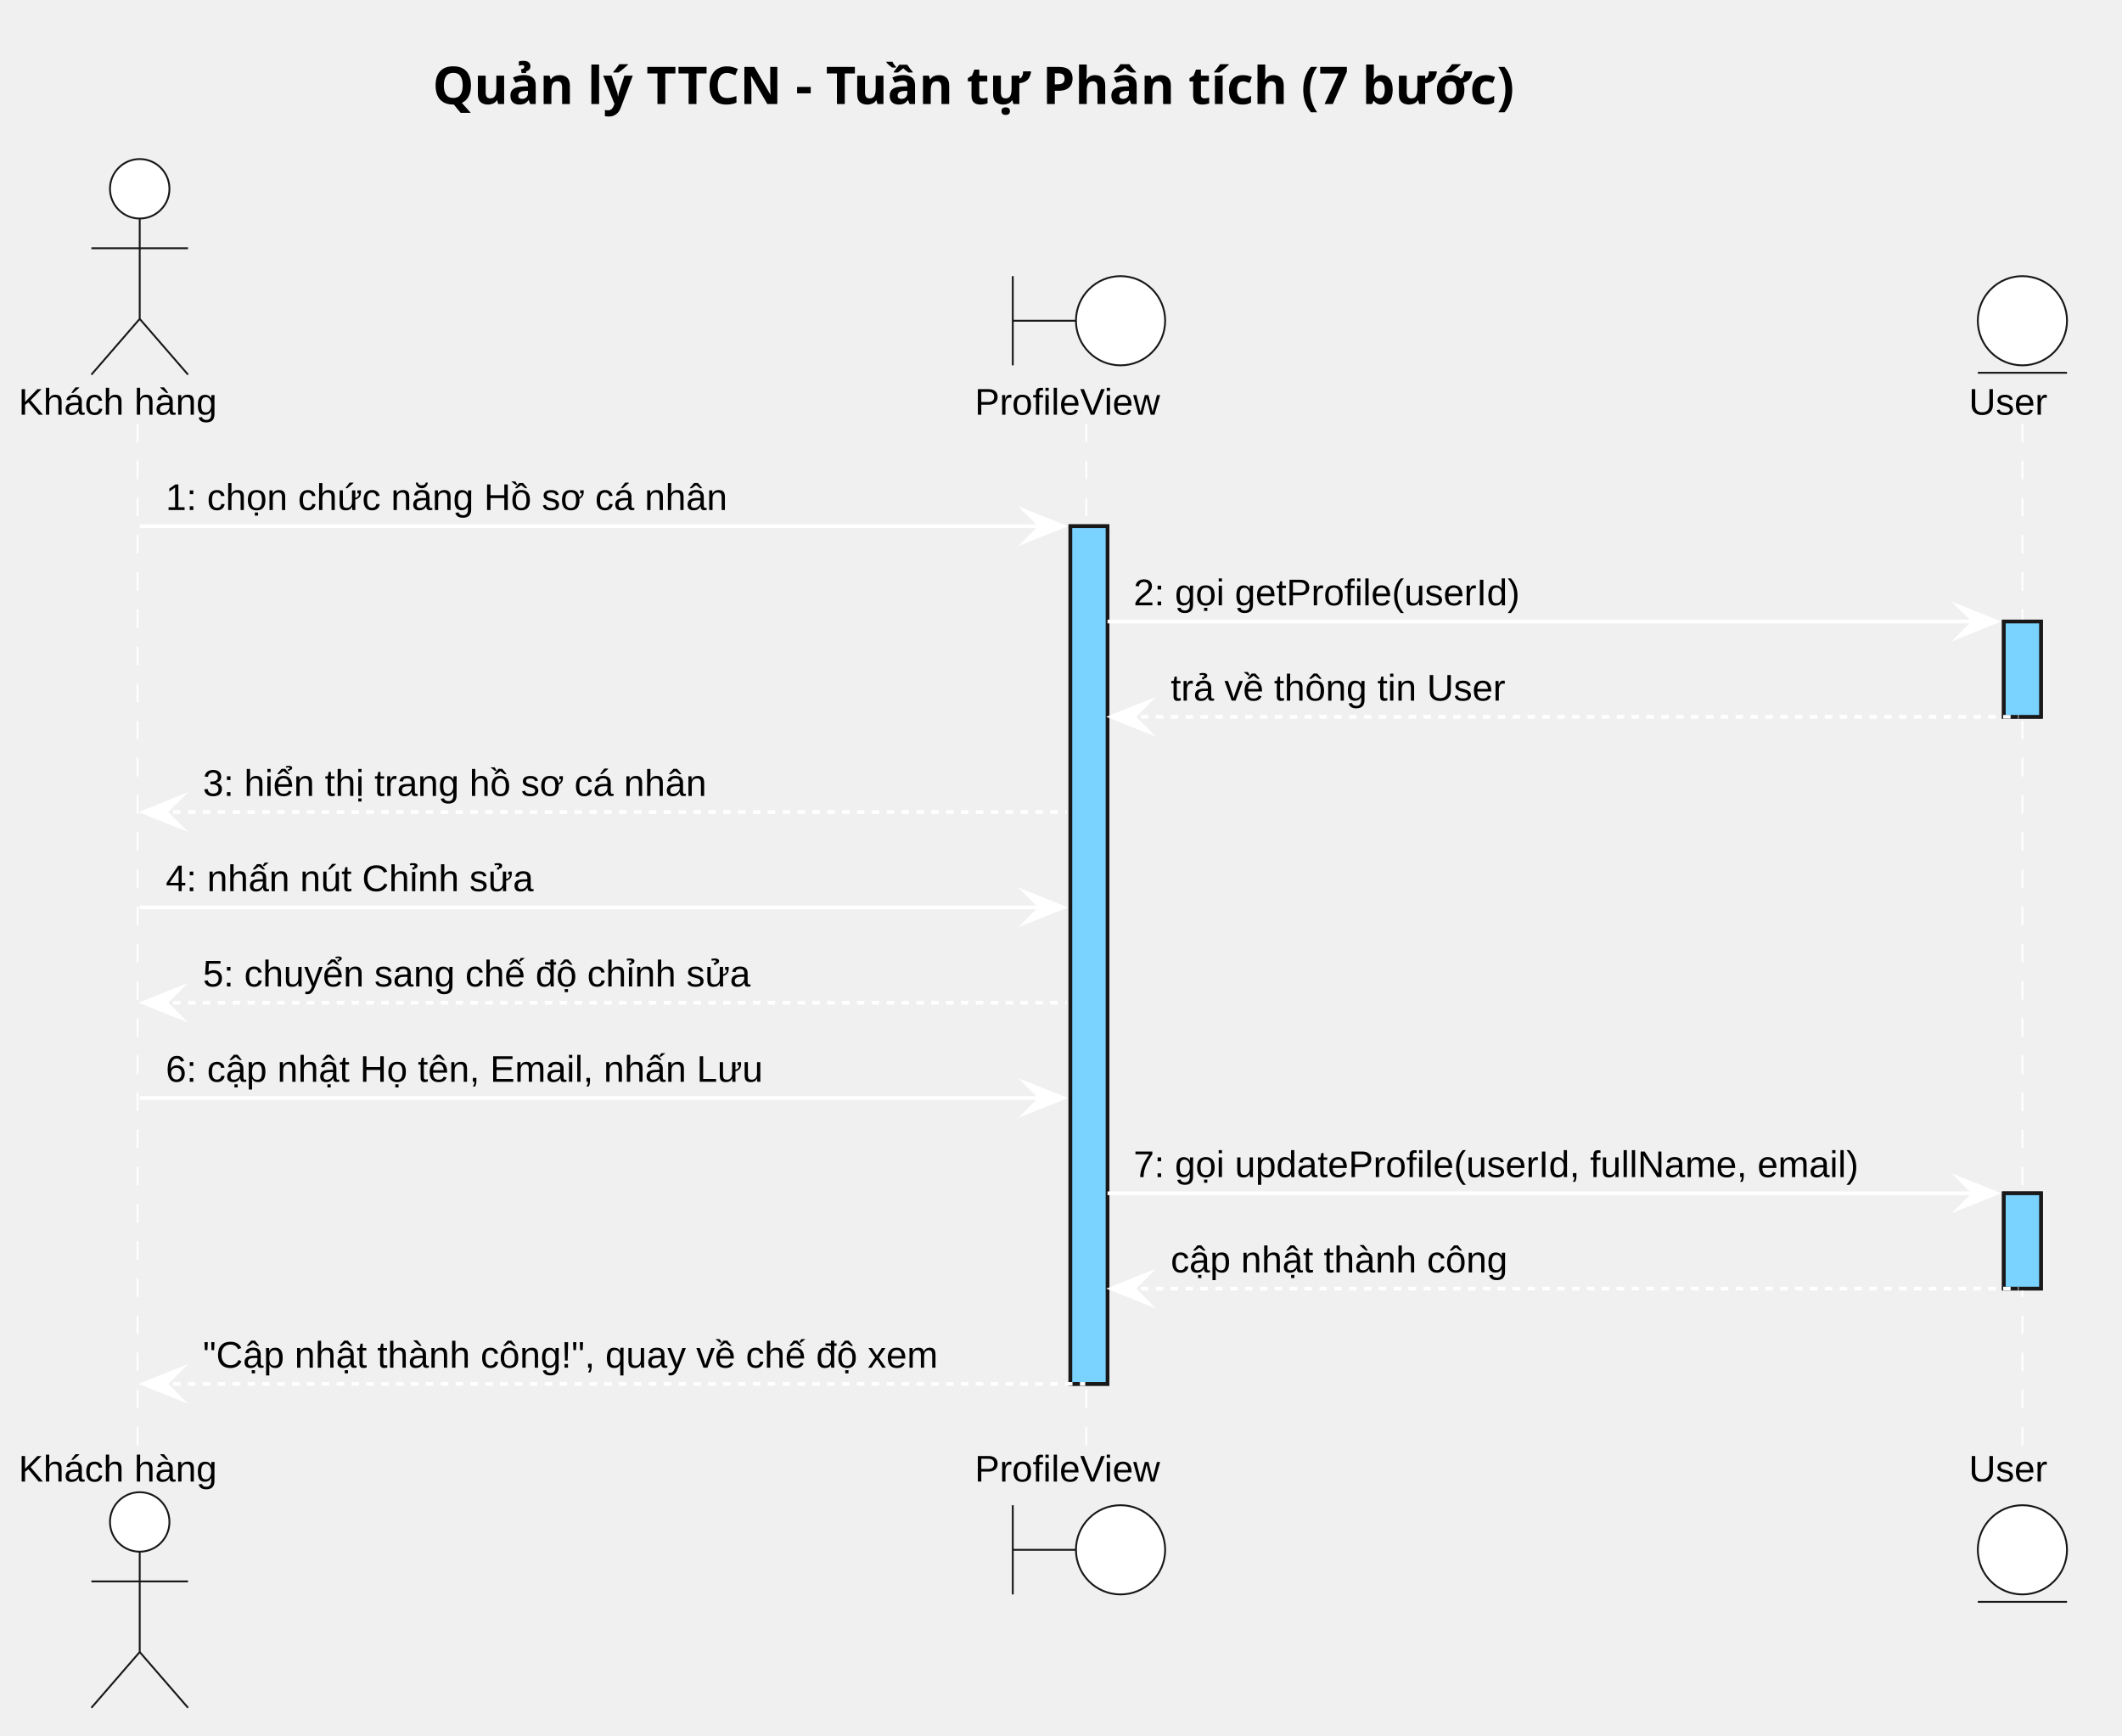
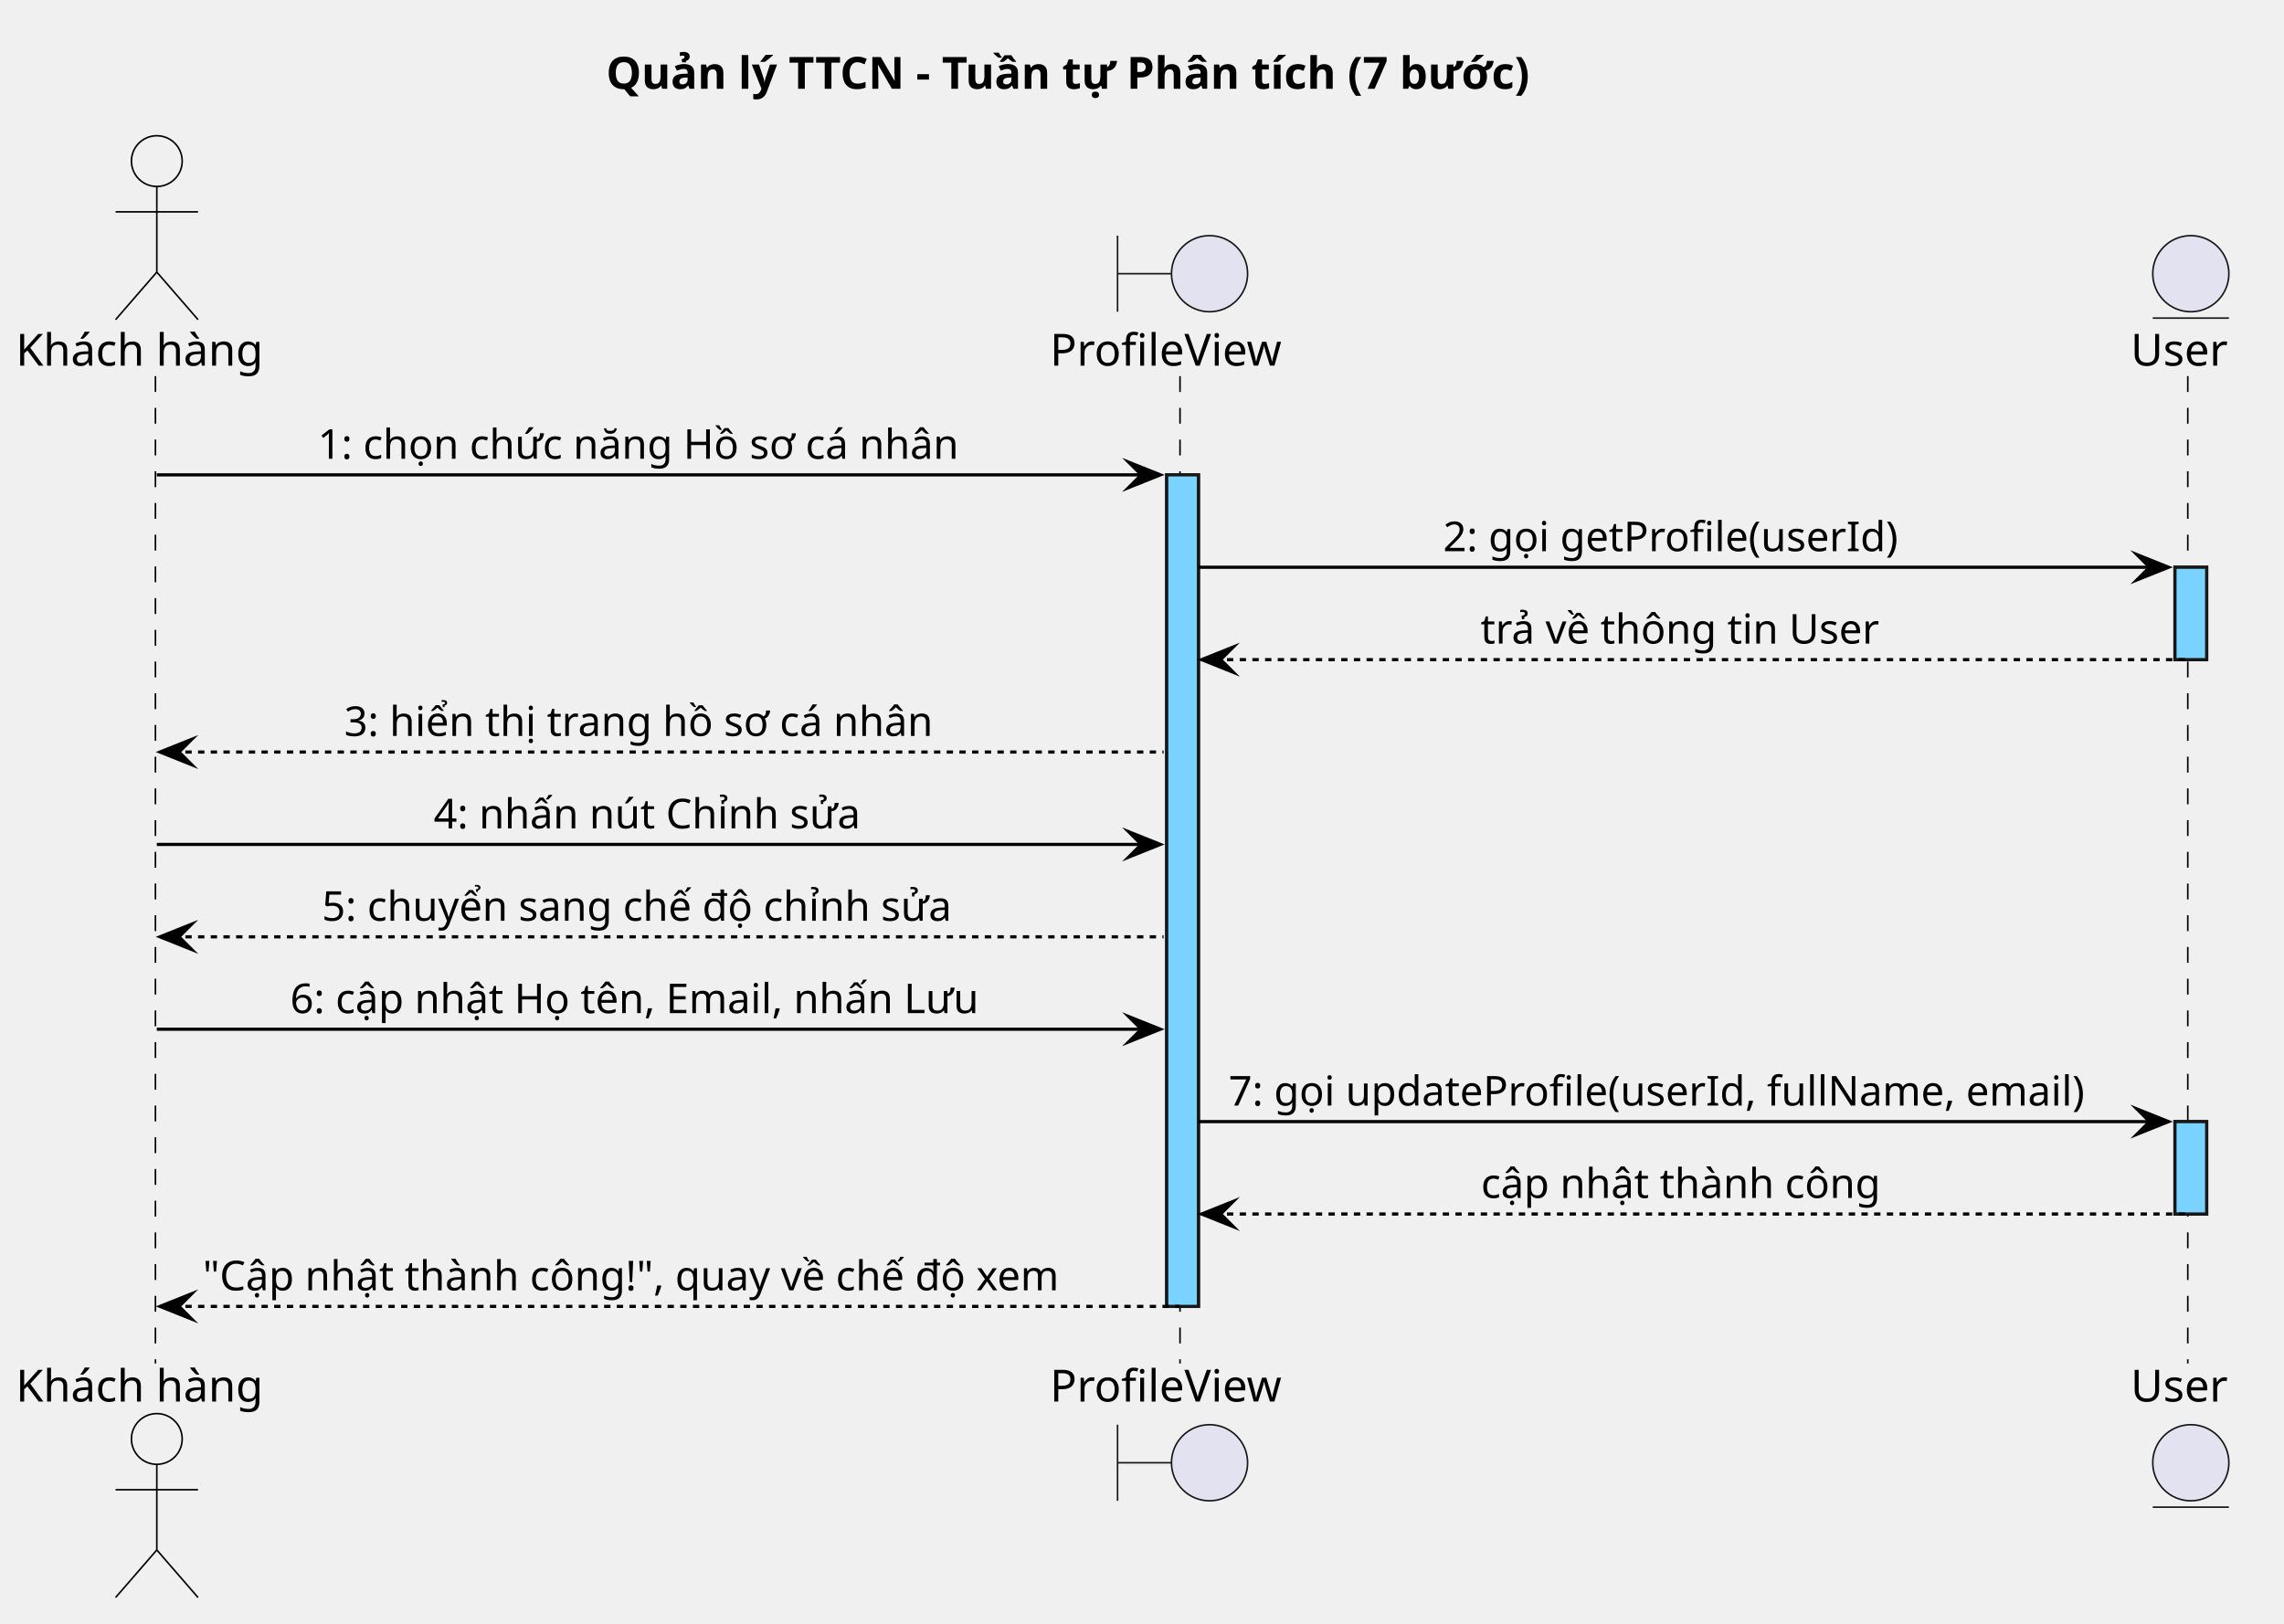
- <svg xmlns="http://www.w3.org/2000/svg" contentStyleType="text/css" data-diagram-type="SEQUENCE" height="467px" preserveAspectRatio="none" style="width:571px;height:467px;background:#FFFFFF;" version="1.1" viewBox="0 0 571 467" width="571px" zoomAndPan="magnify">
+ <svg xmlns="http://www.w3.org/2000/svg" contentStyleType="text/css" data-diagram-type="SEQUENCE" height="512px" preserveAspectRatio="none" style="width:720px;height:512px;background:#FFFFFF;" version="1.1" viewBox="0 0 720 512" width="720px" zoomAndPan="magnify">
  <defs />
  <g>
-     <g class="title" data-source-line="22">
-       <text fill="#000000" font-family="sans-serif" font-size="14" font-weight="700" lengthAdjust="spacing" textLength="331.406" x="116.398" y="27.995">Quản lý TTCN - Tuần tự Phân tích (7 bước)</text>
+     <g class="title" data-source-line="21">
+       <text fill="#000000" font-family="sans-serif" font-size="14" font-weight="700" lengthAdjust="spacing" textLength="331.406" x="191.086" y="27.995">Quản lý TTCN - Tuần tự Phân tích (7 bước)</text>
    </g>
    <g>
-       <rect fill="#7AD2FF" height="230.766" style="stroke:#181818;stroke-width:1;" width="10" x="288.025" y="141.578" />
+       <rect fill="#7AD2FF" height="262.195" style="stroke:#181818;stroke-width:1;" width="10" x="367.793" y="149.727" />
    </g>
    <g>
-       <rect fill="#7AD2FF" height="25.641" style="stroke:#181818;stroke-width:1;" width="10" x="539.203" y="167.219" />
+       <rect fill="#7AD2FF" height="29.133" style="stroke:#181818;stroke-width:1;" width="10" x="685.624" y="178.859" />
    </g>
    <g>
-       <rect fill="#7AD2FF" height="25.641" style="stroke:#181818;stroke-width:1;" width="10" x="539.203" y="321.062" />
+       <rect fill="#7AD2FF" height="29.133" style="stroke:#181818;stroke-width:1;" width="10" x="685.624" y="353.656" />
    </g>
-     <g class="participant-lifeline" data-entity-uid="part1" data-qualified-name="Actor" data-source-line="24" id="part1-lifeline">
+     <g class="participant-lifeline" data-entity-uid="part1" data-qualified-name="Actor" data-source-line="23" id="part1-lifeline">
      <g>
-         <rect fill="#000000" fill-opacity="0" height="276.406" width="8" x="33.595" y="113.938" />
-         <line style="stroke:#FFFFFF;stroke-width:0.5;stroke-dasharray:5,5;" x1="37" x2="37" y1="113.938" y2="390.344" />
+         <rect fill="#000000" fill-opacity="0" height="311.328" width="8" x="45.433" y="118.594" />
+         <line style="stroke:#000000;stroke-width:0.5;stroke-dasharray:5,5;" x1="49" x2="49" y1="118.594" y2="429.922" />
      </g>
    </g>
-     <g class="participant-lifeline" data-entity-uid="part2" data-qualified-name="B1" data-source-line="25" id="part2-lifeline">
+     <g class="participant-lifeline" data-entity-uid="part2" data-qualified-name="B1" data-source-line="24" id="part2-lifeline">
      <g>
-         <rect fill="#000000" fill-opacity="0" height="276.406" width="8" x="289.025" y="113.938" />
-         <line style="stroke:#FFFFFF;stroke-width:0.5;stroke-dasharray:5,5;" x1="292.306" x2="292.306" y1="113.938" y2="390.344" />
+         <rect fill="#000000" fill-opacity="0" height="311.328" width="8" x="368.793" y="118.594" />
+         <line style="stroke:#000000;stroke-width:0.5;stroke-dasharray:5,5;" x1="371.985" x2="371.985" y1="118.594" y2="429.922" />
      </g>
    </g>
-     <g class="participant-lifeline" data-entity-uid="part3" data-qualified-name="E1" data-source-line="26" id="part3-lifeline">
+     <g class="participant-lifeline" data-entity-uid="part3" data-qualified-name="E1" data-source-line="25" id="part3-lifeline">
      <g>
-         <rect fill="#000000" fill-opacity="0" height="276.406" width="8" x="540.203" y="113.938" />
-         <line style="stroke:#FFFFFF;stroke-width:0.5;stroke-dasharray:5,5;" x1="544.203" x2="544.203" y1="113.938" y2="390.344" />
+         <rect fill="#000000" fill-opacity="0" height="311.328" width="8" x="686.624" y="118.594" />
+         <line style="stroke:#000000;stroke-width:0.5;stroke-dasharray:5,5;" x1="689.668" x2="689.668" y1="118.594" y2="429.922" />
      </g>
    </g>
-     <g class="participant participant-head" data-entity-uid="part1" data-qualified-name="Actor" data-source-line="24" id="part1-head">
-       <text fill="#000000" font-family="Arial" font-size="10" lengthAdjust="spacing" textLength="59.19" x="5" y="111.579">Khách hàng</text>
-       <ellipse cx="37.595" cy="50.797" fill="#FFFFFF" rx="8" ry="8" style="stroke:#181818;stroke-width:0.5;" />
-       <path d="M37.595,58.797 L37.595,85.797 M24.595,66.797 L50.595,66.797 M37.595,85.797 L24.595,100.797 M37.595,85.797 L50.595,100.797" fill="none" style="stroke:#181818;stroke-width:0.5;" />
+     <g class="participant participant-head" data-entity-uid="part1" data-qualified-name="Actor" data-source-line="23" id="part1-head">
+       <text fill="#000000" font-family="sans-serif" font-size="14" lengthAdjust="spacing" textLength="82.865" x="5" y="115.292">Khách hàng</text>
+       <ellipse cx="49.433" cy="50.797" fill="none" rx="8" ry="8" style="stroke:#000000;stroke-width:0.5;" />
+       <path d="M49.433,58.797 L49.433,85.797 M36.433,66.797 L62.433,66.797 M49.433,85.797 L36.433,100.797 M49.433,85.797 L62.433,100.797" fill="none" style="stroke:#000000;stroke-width:0.5;" />
    </g>
-     <g class="participant participant-tail" data-entity-uid="part1" data-qualified-name="Actor" data-source-line="24" id="part1-tail">
-       <text fill="#000000" font-family="Arial" font-size="10" lengthAdjust="spacing" textLength="59.19" x="5" y="398.626">Khách hàng</text>
-       <ellipse cx="37.595" cy="409.484" fill="#FFFFFF" rx="8" ry="8" style="stroke:#181818;stroke-width:0.5;" />
-       <path d="M37.595,417.484 L37.595,444.484 M24.595,425.484 L50.595,425.484 M37.595,444.484 L24.595,459.484 M37.595,444.484 L50.595,459.484" fill="none" style="stroke:#181818;stroke-width:0.5;" />
+     <g class="participant participant-tail" data-entity-uid="part1" data-qualified-name="Actor" data-source-line="23" id="part1-tail">
+       <text fill="#000000" font-family="sans-serif" font-size="14" lengthAdjust="spacing" textLength="82.865" x="5" y="441.917">Khách hàng</text>
+       <ellipse cx="49.433" cy="453.719" fill="none" rx="8" ry="8" style="stroke:#000000;stroke-width:0.5;" />
+       <path d="M49.433,461.719 L49.433,488.719 M36.433,469.719 L62.433,469.719 M49.433,488.719 L36.433,503.719 M49.433,488.719 L62.433,503.719" fill="none" style="stroke:#000000;stroke-width:0.5;" />
    </g>
-     <g class="participant participant-head" data-entity-uid="part2" data-qualified-name="B1" data-source-line="25" id="part2-head">
-       <text fill="#000000" font-family="Arial" font-size="10" lengthAdjust="spacing" textLength="55.44" x="262.306" y="111.579">ProfileView</text>
-       <path d="M272.525,74.297 L272.525,98.297 M272.525,86.297 L289.525,86.297" fill="none" style="stroke:#181818;stroke-width:0.5;" />
-       <ellipse cx="301.525" cy="86.297" fill="#FFFFFF" rx="12" ry="12" style="stroke:#181818;stroke-width:0.5;" />
+     <g class="participant participant-head" data-entity-uid="part2" data-qualified-name="B1" data-source-line="24" id="part2-head">
+       <text fill="#000000" font-family="sans-serif" font-size="14" lengthAdjust="spacing" textLength="77.615" x="330.985" y="115.292">ProfileView</text>
+       <path d="M352.293,74.297 L352.293,98.297 M352.293,86.297 L369.293,86.297" fill="none" style="stroke:#181818;stroke-width:0.5;" />
+       <ellipse cx="381.293" cy="86.297" fill="#E2E2F0" rx="12" ry="12" style="stroke:#181818;stroke-width:0.5;" />
    </g>
-     <g class="participant participant-tail" data-entity-uid="part2" data-qualified-name="B1" data-source-line="25" id="part2-tail">
-       <text fill="#000000" font-family="Arial" font-size="10" lengthAdjust="spacing" textLength="55.44" x="262.306" y="398.626">ProfileView</text>
-       <path d="M272.525,404.984 L272.525,428.984 M272.525,416.984 L289.525,416.984" fill="none" style="stroke:#181818;stroke-width:0.5;" />
-       <ellipse cx="301.525" cy="416.984" fill="#FFFFFF" rx="12" ry="12" style="stroke:#181818;stroke-width:0.5;" />
+     <g class="participant participant-tail" data-entity-uid="part2" data-qualified-name="B1" data-source-line="24" id="part2-tail">
+       <text fill="#000000" font-family="sans-serif" font-size="14" lengthAdjust="spacing" textLength="77.615" x="330.985" y="441.917">ProfileView</text>
+       <path d="M352.293,449.219 L352.293,473.219 M352.293,461.219 L369.293,461.219" fill="none" style="stroke:#181818;stroke-width:0.5;" />
+       <ellipse cx="381.293" cy="461.219" fill="#E2E2F0" rx="12" ry="12" style="stroke:#181818;stroke-width:0.5;" />
    </g>
-     <g class="participant participant-head" data-entity-uid="part3" data-qualified-name="E1" data-source-line="26" id="part3-head">
-       <text fill="#000000" font-family="Arial" font-size="10" lengthAdjust="spacing" textLength="22.793" x="529.807" y="111.579">User</text>
-       <ellipse cx="544.203" cy="86.297" fill="#FFFFFF" rx="12" ry="12" style="stroke:#181818;stroke-width:0.5;" />
-       <line style="stroke:#181818;stroke-width:0.5;" x1="532.203" x2="556.203" y1="100.297" y2="100.297" />
+     <g class="participant participant-head" data-entity-uid="part3" data-qualified-name="E1" data-source-line="25" id="part3-head">
+       <text fill="#000000" font-family="sans-serif" font-size="14" lengthAdjust="spacing" textLength="31.91" x="671.668" y="115.292">User</text>
+       <ellipse cx="690.624" cy="86.297" fill="#E2E2F0" rx="12" ry="12" style="stroke:#181818;stroke-width:0.5;" />
+       <line style="stroke:#181818;stroke-width:0.5;" x1="678.624" x2="702.624" y1="100.297" y2="100.297" />
    </g>
-     <g class="participant participant-tail" data-entity-uid="part3" data-qualified-name="E1" data-source-line="26" id="part3-tail">
-       <text fill="#000000" font-family="Arial" font-size="10" lengthAdjust="spacing" textLength="22.793" x="529.807" y="398.626">User</text>
-       <ellipse cx="544.203" cy="416.984" fill="#FFFFFF" rx="12" ry="12" style="stroke:#181818;stroke-width:0.5;" />
-       <line style="stroke:#181818;stroke-width:0.5;" x1="532.203" x2="556.203" y1="430.984" y2="430.984" />
+     <g class="participant participant-tail" data-entity-uid="part3" data-qualified-name="E1" data-source-line="25" id="part3-tail">
+       <text fill="#000000" font-family="sans-serif" font-size="14" lengthAdjust="spacing" textLength="31.91" x="671.668" y="441.917">User</text>
+       <ellipse cx="690.624" cy="461.219" fill="#E2E2F0" rx="12" ry="12" style="stroke:#181818;stroke-width:0.5;" />
+       <line style="stroke:#181818;stroke-width:0.5;" x1="678.624" x2="702.624" y1="475.219" y2="475.219" />
    </g>
    <g>
-       <rect fill="#7AD2FF" height="230.766" style="stroke:#181818;stroke-width:1;" width="10" x="288.025" y="141.578" />
+       <rect fill="#7AD2FF" height="262.195" style="stroke:#181818;stroke-width:1;" width="10" x="367.793" y="149.727" />
    </g>
    <g>
-       <rect fill="#7AD2FF" height="25.641" style="stroke:#181818;stroke-width:1;" width="10" x="539.203" y="167.219" />
+       <rect fill="#7AD2FF" height="29.133" style="stroke:#181818;stroke-width:1;" width="10" x="685.624" y="178.859" />
    </g>
    <g>
-       <rect fill="#7AD2FF" height="25.641" style="stroke:#181818;stroke-width:1;" width="10" x="539.203" y="321.062" />
+       <rect fill="#7AD2FF" height="29.133" style="stroke:#181818;stroke-width:1;" width="10" x="685.624" y="353.656" />
    </g>
-     <g class="message" data-entity-1="part1" data-entity-2="part2" data-source-line="28" id="msg1">
-       <polygon fill="#FFFFFF" points="276.025,137.578,286.025,141.578,276.025,145.578,280.025,141.578" style="stroke:#FFFFFF;stroke-width:1;stroke-linejoin:miter;stroke-miterlimit:10;" />
-       <line style="stroke:#FFFFFF;stroke-width:1;" x1="37.595" x2="282.025" y1="141.578" y2="141.578" />
-       <text fill="#000000" font-family="Arial" font-size="10" lengthAdjust="spacing" textLength="166.831" x="44.595" y="137.22">1: chọn chức năng Hồ sơ cá nhân</text>
+     <g class="message" data-entity-1="part1" data-entity-2="part2" data-source-line="27" id="msg1">
+       <polygon fill="#000000" points="355.793,145.727,365.793,149.727,355.793,153.727,359.793,149.727" style="stroke:#000000;stroke-width:1;stroke-linejoin:miter;stroke-miterlimit:10;" />
+       <line style="stroke:#000000;stroke-width:1;" x1="49.433" x2="361.793" y1="149.727" y2="149.727" />
+       <text fill="#000000" font-family="sans-serif" font-size="13" lengthAdjust="spacing" textLength="216.88" x="100.172" y="144.661">1: chọn chức năng Hồ sơ cá nhân</text>
    </g>
-     <g class="message" data-entity-1="part2" data-entity-2="part3" data-source-line="30" id="msg2">
-       <polygon fill="#FFFFFF" points="527.203,163.219,537.203,167.219,527.203,171.219,531.203,167.219" style="stroke:#FFFFFF;stroke-width:1;stroke-linejoin:miter;stroke-miterlimit:10;" />
-       <line style="stroke:#FFFFFF;stroke-width:1;" x1="298.025" x2="533.203" y1="167.219" y2="167.219" />
-       <text fill="#000000" font-family="Arial" font-size="10" lengthAdjust="spacing" textLength="118.154" x="305.025" y="162.86">2: gọi getProfile(userId)</text>
+     <g class="message" data-entity-1="part2" data-entity-2="part3" data-source-line="29" id="msg2">
+       <polygon fill="#000000" points="673.624,174.859,683.624,178.859,673.624,182.859,677.624,178.859" style="stroke:#000000;stroke-width:1;stroke-linejoin:miter;stroke-miterlimit:10;" />
+       <line style="stroke:#000000;stroke-width:1;" x1="377.793" x2="679.624" y1="178.859" y2="178.859" />
+       <text fill="#000000" font-family="sans-serif" font-size="13" lengthAdjust="spacing" textLength="153.601" x="454.908" y="173.793">2: gọi getProfile(userId)</text>
    </g>
-     <g class="message" data-entity-1="part3" data-entity-2="part2" data-source-line="32" id="msg3">
-       <polygon fill="#FFFFFF" points="309.025,188.859,299.025,192.859,309.025,196.859,305.025,192.859" style="stroke:#FFFFFF;stroke-width:1;stroke-linejoin:miter;stroke-miterlimit:10;" />
-       <line style="stroke:#FFFFFF;stroke-width:1;stroke-dasharray:2,2;" x1="303.025" x2="543.203" y1="192.859" y2="192.859" />
-       <text fill="#000000" font-family="Arial" font-size="10" lengthAdjust="spacing" textLength="103.838" x="315.025" y="188.501">trả về thông tin User</text>
+     <g class="message" data-entity-1="part3" data-entity-2="part2" data-source-line="31" id="msg3">
+       <polygon fill="#000000" points="388.793,203.992,378.793,207.992,388.793,211.992,384.793,207.992" style="stroke:#000000;stroke-width:1;stroke-linejoin:miter;stroke-miterlimit:10;" />
+       <line style="stroke:#000000;stroke-width:1;stroke-dasharray:2,2;" x1="382.793" x2="689.624" y1="207.992" y2="207.992" />
+       <text fill="#000000" font-family="sans-serif" font-size="13" lengthAdjust="spacing" textLength="134.989" x="466.713" y="202.926">trả về thông tin User</text>
    </g>
-     <g class="message" data-entity-1="part2" data-entity-2="part1" data-source-line="34" id="msg4">
-       <polygon fill="#FFFFFF" points="48.595,214.5,38.595,218.5,48.595,222.5,44.595,218.5" style="stroke:#FFFFFF;stroke-width:1;stroke-linejoin:miter;stroke-miterlimit:10;" />
-       <line style="stroke:#FFFFFF;stroke-width:1;stroke-dasharray:2,2;" x1="42.595" x2="287.025" y1="218.5" y2="218.5" />
-       <text fill="#000000" font-family="Arial" font-size="10" lengthAdjust="spacing" textLength="154.023" x="54.595" y="214.142">3: hiển thị trang hồ sơ cá nhân</text>
+     <g class="message" data-entity-1="part2" data-entity-2="part1" data-source-line="33" id="msg4">
+       <polygon fill="#000000" points="60.433,233.125,50.433,237.125,60.433,241.125,56.433,237.125" style="stroke:#000000;stroke-width:1;stroke-linejoin:miter;stroke-miterlimit:10;" />
+       <line style="stroke:#000000;stroke-width:1;stroke-dasharray:2,2;" x1="54.433" x2="366.793" y1="237.125" y2="237.125" />
+       <text fill="#000000" font-family="sans-serif" font-size="13" lengthAdjust="spacing" textLength="200.231" x="108.497" y="232.059">3: hiển thị trang hồ sơ cá nhân</text>
    </g>
-     <g class="message" data-entity-1="part1" data-entity-2="part2" data-source-line="35" id="msg5">
-       <polygon fill="#FFFFFF" points="276.025,240.141,286.025,244.141,276.025,248.141,280.025,244.141" style="stroke:#FFFFFF;stroke-width:1;stroke-linejoin:miter;stroke-miterlimit:10;" />
-       <line style="stroke:#FFFFFF;stroke-width:1;" x1="37.595" x2="282.025" y1="244.141" y2="244.141" />
-       <text fill="#000000" font-family="Arial" font-size="10" lengthAdjust="spacing" textLength="110.635" x="44.595" y="239.782">4: nhấn nút Chỉnh sửa</text>
+     <g class="message" data-entity-1="part1" data-entity-2="part2" data-source-line="34" id="msg5">
+       <polygon fill="#000000" points="355.793,262.258,365.793,266.258,355.793,270.258,359.793,266.258" style="stroke:#000000;stroke-width:1;stroke-linejoin:miter;stroke-miterlimit:10;" />
+       <line style="stroke:#000000;stroke-width:1;" x1="49.433" x2="361.793" y1="266.258" y2="266.258" />
+       <text fill="#000000" font-family="sans-serif" font-size="13" lengthAdjust="spacing" textLength="143.825" x="136.7" y="261.192">4: nhấn nút Chỉnh sửa</text>
    </g>
-     <g class="message" data-entity-1="part2" data-entity-2="part1" data-source-line="36" id="msg6">
-       <polygon fill="#FFFFFF" points="48.595,265.781,38.595,269.781,48.595,273.781,44.595,269.781" style="stroke:#FFFFFF;stroke-width:1;stroke-linejoin:miter;stroke-miterlimit:10;" />
-       <line style="stroke:#FFFFFF;stroke-width:1;stroke-dasharray:2,2;" x1="42.595" x2="287.025" y1="269.781" y2="269.781" />
-       <text fill="#000000" font-family="Arial" font-size="10" lengthAdjust="spacing" textLength="164.829" x="54.595" y="265.423">5: chuyển sang chế độ chỉnh sửa</text>
+     <g class="message" data-entity-1="part2" data-entity-2="part1" data-source-line="35" id="msg6">
+       <polygon fill="#000000" points="60.433,291.391,50.433,295.391,60.433,299.391,56.433,295.391" style="stroke:#000000;stroke-width:1;stroke-linejoin:miter;stroke-miterlimit:10;" />
+       <line style="stroke:#000000;stroke-width:1;stroke-dasharray:2,2;" x1="54.433" x2="366.793" y1="295.391" y2="295.391" />
+       <text fill="#000000" font-family="sans-serif" font-size="13" lengthAdjust="spacing" textLength="214.278" x="101.474" y="290.325">5: chuyển sang chế độ chỉnh sửa</text>
    </g>
-     <g class="message" data-entity-1="part1" data-entity-2="part2" data-source-line="37" id="msg7">
-       <polygon fill="#FFFFFF" points="276.025,291.422,286.025,295.422,276.025,299.422,280.025,295.422" style="stroke:#FFFFFF;stroke-width:1;stroke-linejoin:miter;stroke-miterlimit:10;" />
-       <line style="stroke:#FFFFFF;stroke-width:1;" x1="37.595" x2="282.025" y1="295.422" y2="295.422" />
-       <text fill="#000000" font-family="Arial" font-size="10" lengthAdjust="spacing" textLength="180.22" x="44.595" y="291.063">6: cập nhật Họ tên, Email, nhấn Lưu</text>
+     <g class="message" data-entity-1="part1" data-entity-2="part2" data-source-line="36" id="msg7">
+       <polygon fill="#000000" points="355.793,320.523,365.793,324.523,355.793,328.523,359.793,324.523" style="stroke:#000000;stroke-width:1;stroke-linejoin:miter;stroke-miterlimit:10;" />
+       <line style="stroke:#000000;stroke-width:1;" x1="49.433" x2="361.793" y1="324.523" y2="324.523" />
+       <text fill="#000000" font-family="sans-serif" font-size="13" lengthAdjust="spacing" textLength="234.286" x="91.47" y="319.457">6: cập nhật Họ tên, Email, nhấn Lưu</text>
    </g>
-     <g class="message" data-entity-1="part2" data-entity-2="part3" data-source-line="38" id="msg8">
-       <polygon fill="#FFFFFF" points="527.203,317.062,537.203,321.062,527.203,325.062,531.203,321.062" style="stroke:#FFFFFF;stroke-width:1;stroke-linejoin:miter;stroke-miterlimit:10;" />
-       <line style="stroke:#FFFFFF;stroke-width:1;" x1="298.025" x2="533.203" y1="321.062" y2="321.062" />
-       <text fill="#000000" font-family="Arial" font-size="10" lengthAdjust="spacing" textLength="222.178" x="305.025" y="316.704">7: gọi updateProfile(userId, fullName, email)</text>
+     <g class="message" data-entity-1="part2" data-entity-2="part3" data-source-line="37" id="msg8">
+       <polygon fill="#000000" points="673.624,349.656,683.624,353.656,673.624,357.656,677.624,353.656" style="stroke:#000000;stroke-width:1;stroke-linejoin:miter;stroke-miterlimit:10;" />
+       <line style="stroke:#000000;stroke-width:1;" x1="377.793" x2="679.624" y1="353.656" y2="353.656" />
+       <text fill="#000000" font-family="sans-serif" font-size="13" lengthAdjust="spacing" textLength="288.831" x="387.293" y="348.59">7: gọi updateProfile(userId, fullName, email)</text>
    </g>
-     <g class="message" data-entity-1="part3" data-entity-2="part2" data-source-line="40" id="msg9">
-       <polygon fill="#FFFFFF" points="309.025,342.703,299.025,346.703,309.025,350.703,305.025,346.703" style="stroke:#FFFFFF;stroke-width:1;stroke-linejoin:miter;stroke-miterlimit:10;" />
-       <line style="stroke:#FFFFFF;stroke-width:1;stroke-dasharray:2,2;" x1="303.025" x2="543.203" y1="346.703" y2="346.703" />
-       <text fill="#000000" font-family="Arial" font-size="10" lengthAdjust="spacing" textLength="103.599" x="315.025" y="342.345">cập nhật thành công</text>
+     <g class="message" data-entity-1="part3" data-entity-2="part2" data-source-line="39" id="msg9">
+       <polygon fill="#000000" points="388.793,378.789,378.793,382.789,388.793,386.789,384.793,382.789" style="stroke:#000000;stroke-width:1;stroke-linejoin:miter;stroke-miterlimit:10;" />
+       <line style="stroke:#000000;stroke-width:1;stroke-dasharray:2,2;" x1="382.793" x2="689.624" y1="382.789" y2="382.789" />
+       <text fill="#000000" font-family="sans-serif" font-size="13" lengthAdjust="spacing" textLength="134.678" x="466.869" y="377.723">cập nhật thành công</text>
    </g>
-     <g class="message" data-entity-1="part2" data-entity-2="part1" data-source-line="42" id="msg10">
-       <polygon fill="#FFFFFF" points="48.595,368.344,38.595,372.344,48.595,376.344,44.595,372.344" style="stroke:#FFFFFF;stroke-width:1;stroke-linejoin:miter;stroke-miterlimit:10;" />
-       <line style="stroke:#FFFFFF;stroke-width:1;stroke-dasharray:2,2;" x1="42.595" x2="292.025" y1="372.344" y2="372.344" />
-       <text fill="#000000" font-family="Arial" font-size="10" lengthAdjust="spacing" textLength="226.431" x="54.595" y="367.985">"Cập nhật thành công!", quay về chế độ xem</text>
+     <g class="message" data-entity-1="part2" data-entity-2="part1" data-source-line="41" id="msg10">
+       <polygon fill="#000000" points="60.433,407.922,50.433,411.922,60.433,415.922,56.433,411.922" style="stroke:#000000;stroke-width:1;stroke-linejoin:miter;stroke-miterlimit:10;" />
+       <line style="stroke:#000000;stroke-width:1;stroke-dasharray:2,2;" x1="54.433" x2="371.793" y1="411.922" y2="411.922" />
+       <text fill="#000000" font-family="sans-serif" font-size="13" lengthAdjust="spacing" textLength="294.36" x="63.933" y="406.856">"Cập nhật thành công!", quay về chế độ xem</text>
    </g>
  </g>
</svg>
